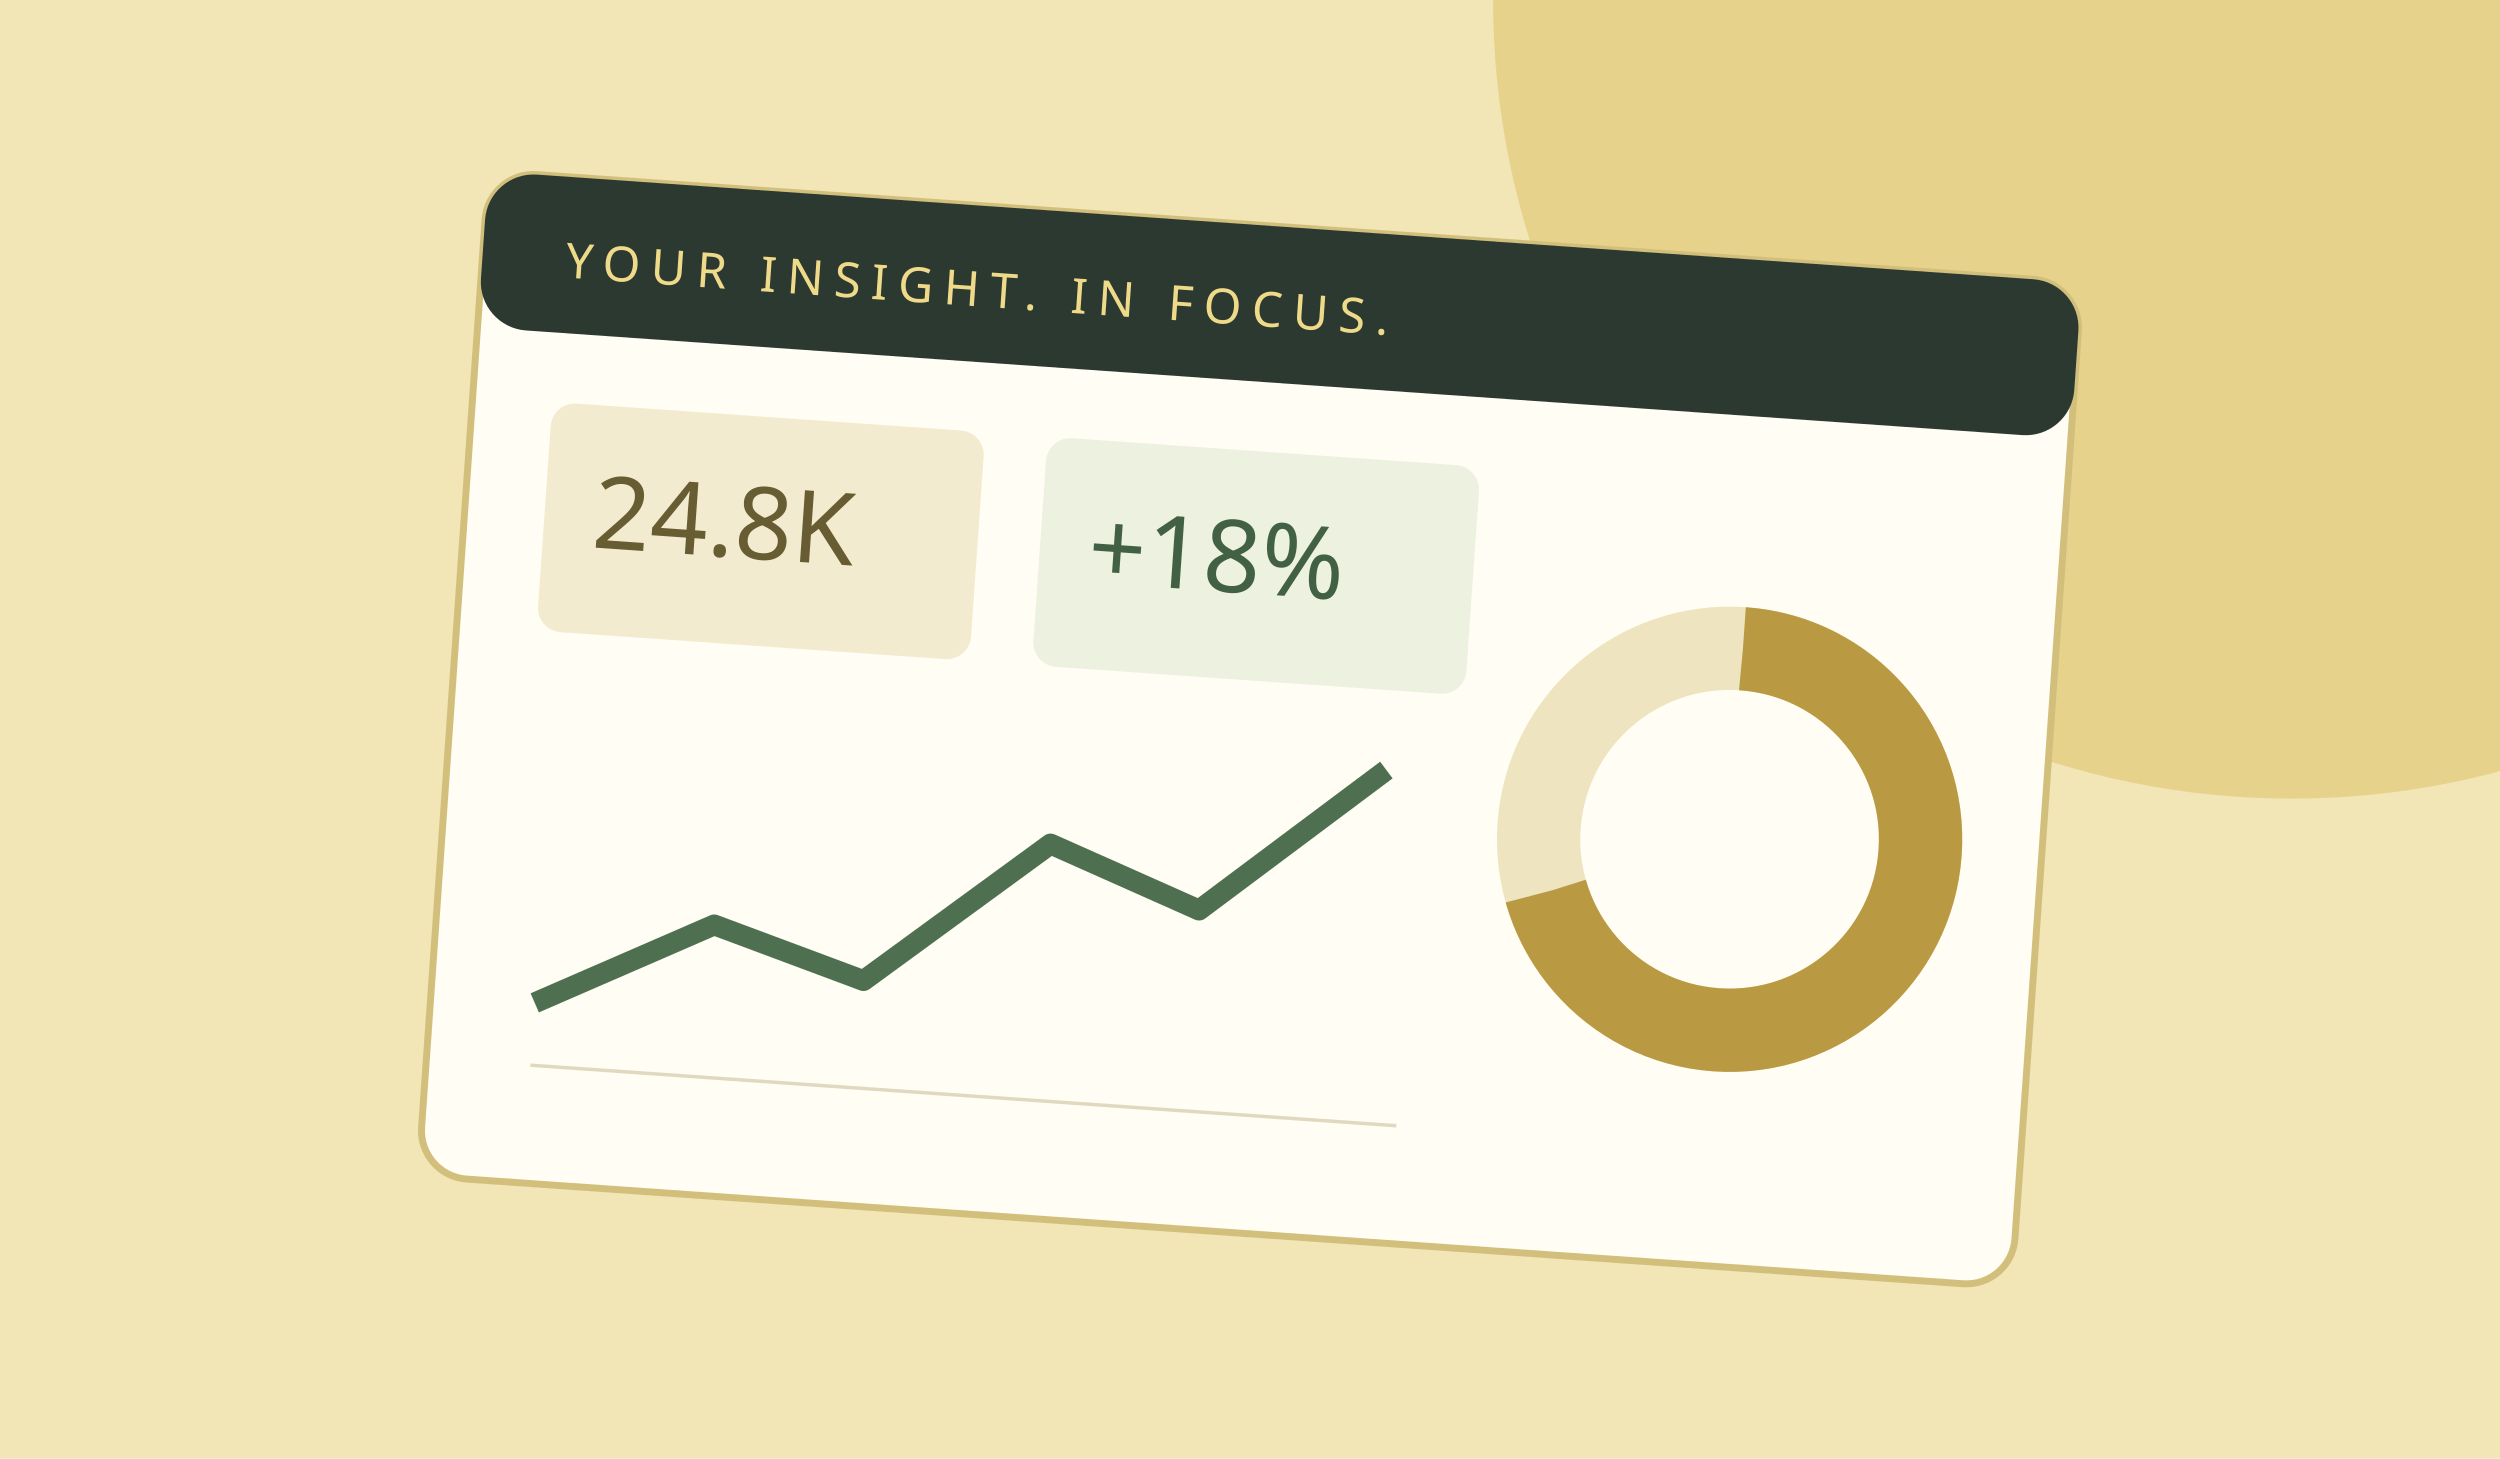
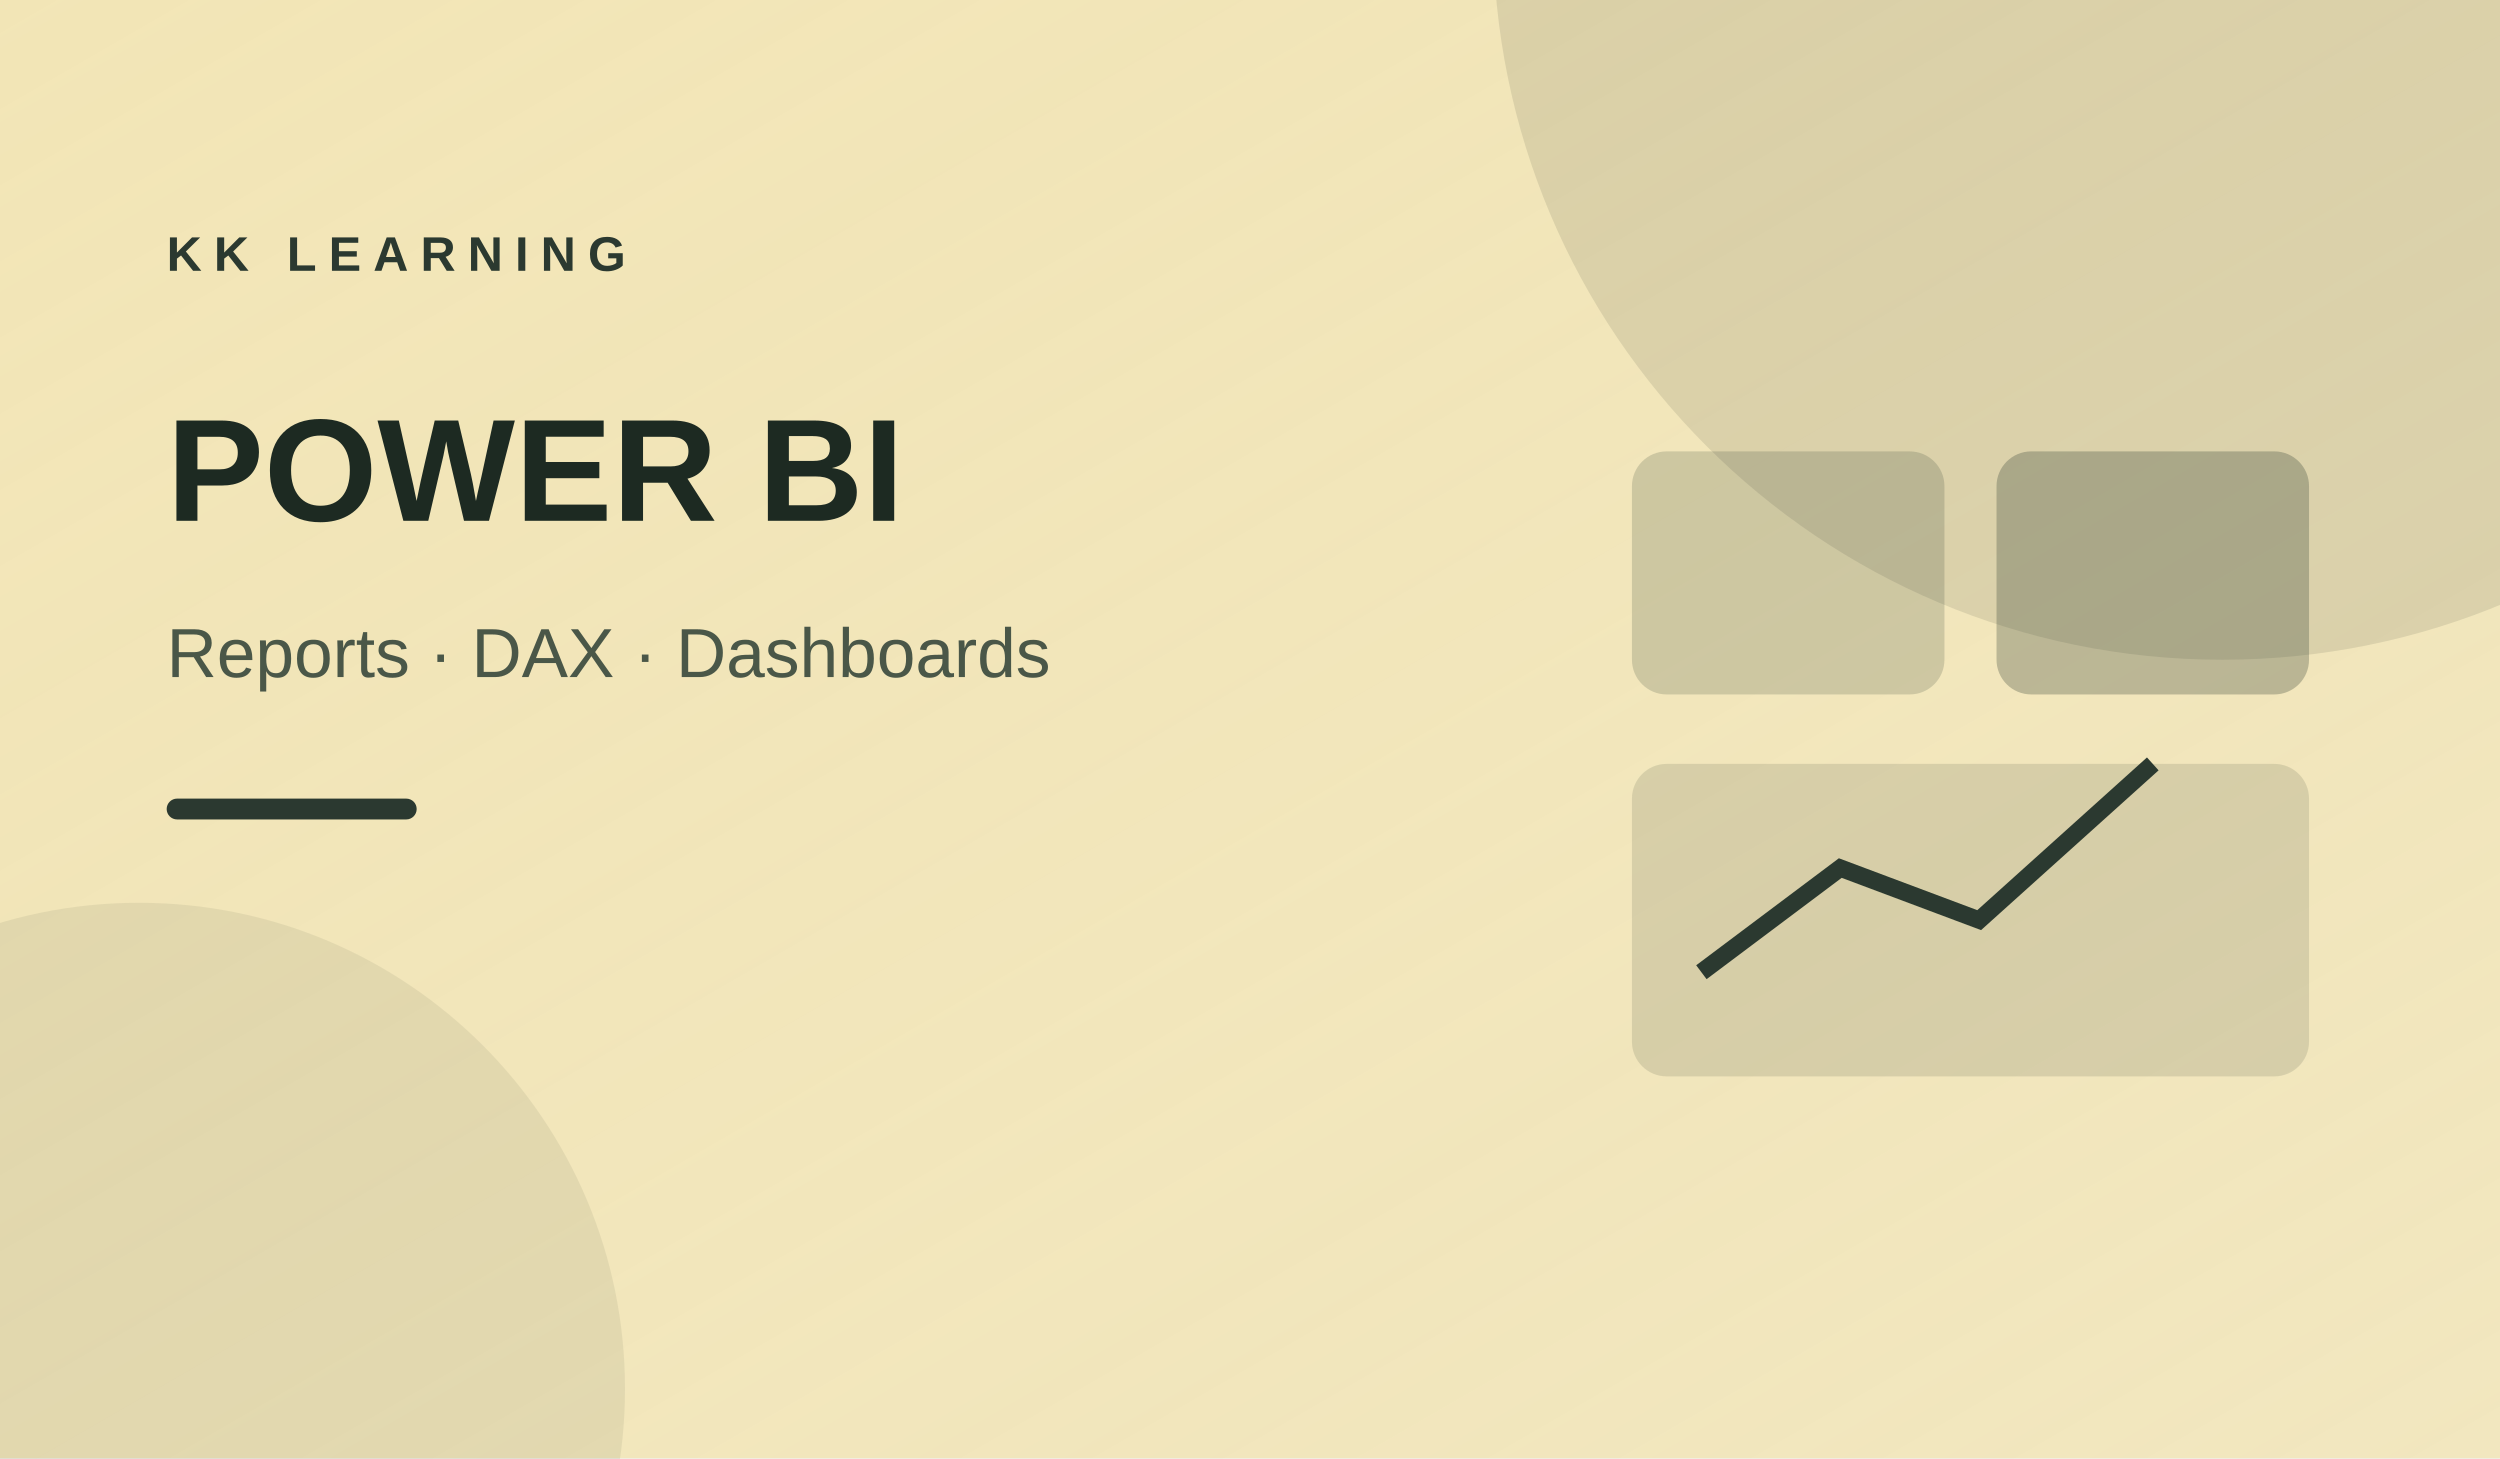
<svg xmlns="http://www.w3.org/2000/svg" width="720" height="420" viewBox="0 0 720 420">
  <defs>
-     <pattern id="grid" width="30" height="30" patternUnits="userSpaceOnUse">
-       <path d="M30 0H0V30" fill="none" stroke="white" stroke-opacity=".05" />
-     </pattern>
+     <linearGradient id="g-power-bi" x1="0" y1="0" x2="1" y2="1">
+       <stop offset="0%" stop-color="#f2e5b6" />
+       <stop offset="100%" stop-color="#f2e5b6" stop-opacity=".85" />
+     </linearGradient>
  </defs>
-   <rect width="720" height="420" fill="#f2e5b6" />
-   <circle cx="660" cy="0" r="230" fill="#e7d28c" />
-   <g transform="translate(130 65) rotate(4 230 145)">
-     <rect width="460" height="290" rx="14" fill="#fffdf4" stroke="#d2bf7b" stroke-width="2" />
-     <rect x="0" y="0" width="460" height="45" rx="14" fill="#2b3930" />
-     <text x="24" y="29" fill="#efda8a" font-family="sans-serif" font-size="14" letter-spacing="3">YOUR INSIGHT. IN FOCUS.</text>
-     <rect x="23" y="65" width="125" height="66" rx="7" fill="#f3ebcf" />
-     <text x="37" y="106" fill="#675c32" font-family="sans-serif" font-size="29">24.8K</text>
-     <rect x="166" y="65" width="125" height="66" rx="7" fill="#edf1df" />
-     <text x="180" y="106" fill="#426144" font-family="sans-serif" font-size="29">+18%</text>
-     <circle cx="370" cy="167" r="55" fill="none" stroke="#eee4bf" stroke-width="24" />
-     <circle cx="370" cy="167" r="55" fill="none" stroke="#b99a43" stroke-width="24" stroke-dasharray="240 350" transform="rotate(-90 370 167)" />
-     <path d="M30 238L80 212L124 225L175 182L219 198L270 154" fill="none" stroke="#4e7051" stroke-width="6" stroke-linejoin="round" />
-     <path d="M30 256H280" stroke="#e0d8bf" />
-   </g>
+   <rect width="720" height="420" fill="url(#g-power-bi)" />
+   <circle cx="640" cy="-20" r="210" fill="#2b3930" fill-opacity=".12" />
+   <circle cx="40" cy="400" r="140" fill="#2b3930" fill-opacity=".08" />
+   <text x="48" y="78" fill="#2b3930" font-family="Manrope,Arial,sans-serif" font-size="14" letter-spacing="3.5" font-weight="700">KK LEARNING</text>
+   <text x="48" y="150" fill="#1d2a22" font-family="Manrope,Arial,sans-serif" font-size="42" font-weight="800">POWER BI</text>
+   <text x="48" y="195" fill="#4a5748" font-family="DM Sans,Arial,sans-serif" font-size="20">Reports · DAX · Dashboards</text>
+   <rect x="48" y="230" width="72" height="6" rx="3" fill="#2b3930" />
+   <rect x="470" y="130" width="90" height="70" rx="10" fill="#2b3930" fill-opacity=".18" />
+   <rect x="575" y="130" width="90" height="70" rx="10" fill="#2b3930" fill-opacity=".28" />
+   <rect x="470" y="220" width="195" height="90" rx="10" fill="#2b3930" fill-opacity=".14" />
+   <path d="M490 280 L530 250 L570 265 L620 220" fill="none" stroke="#2b3930" stroke-width="5" />
</svg>
